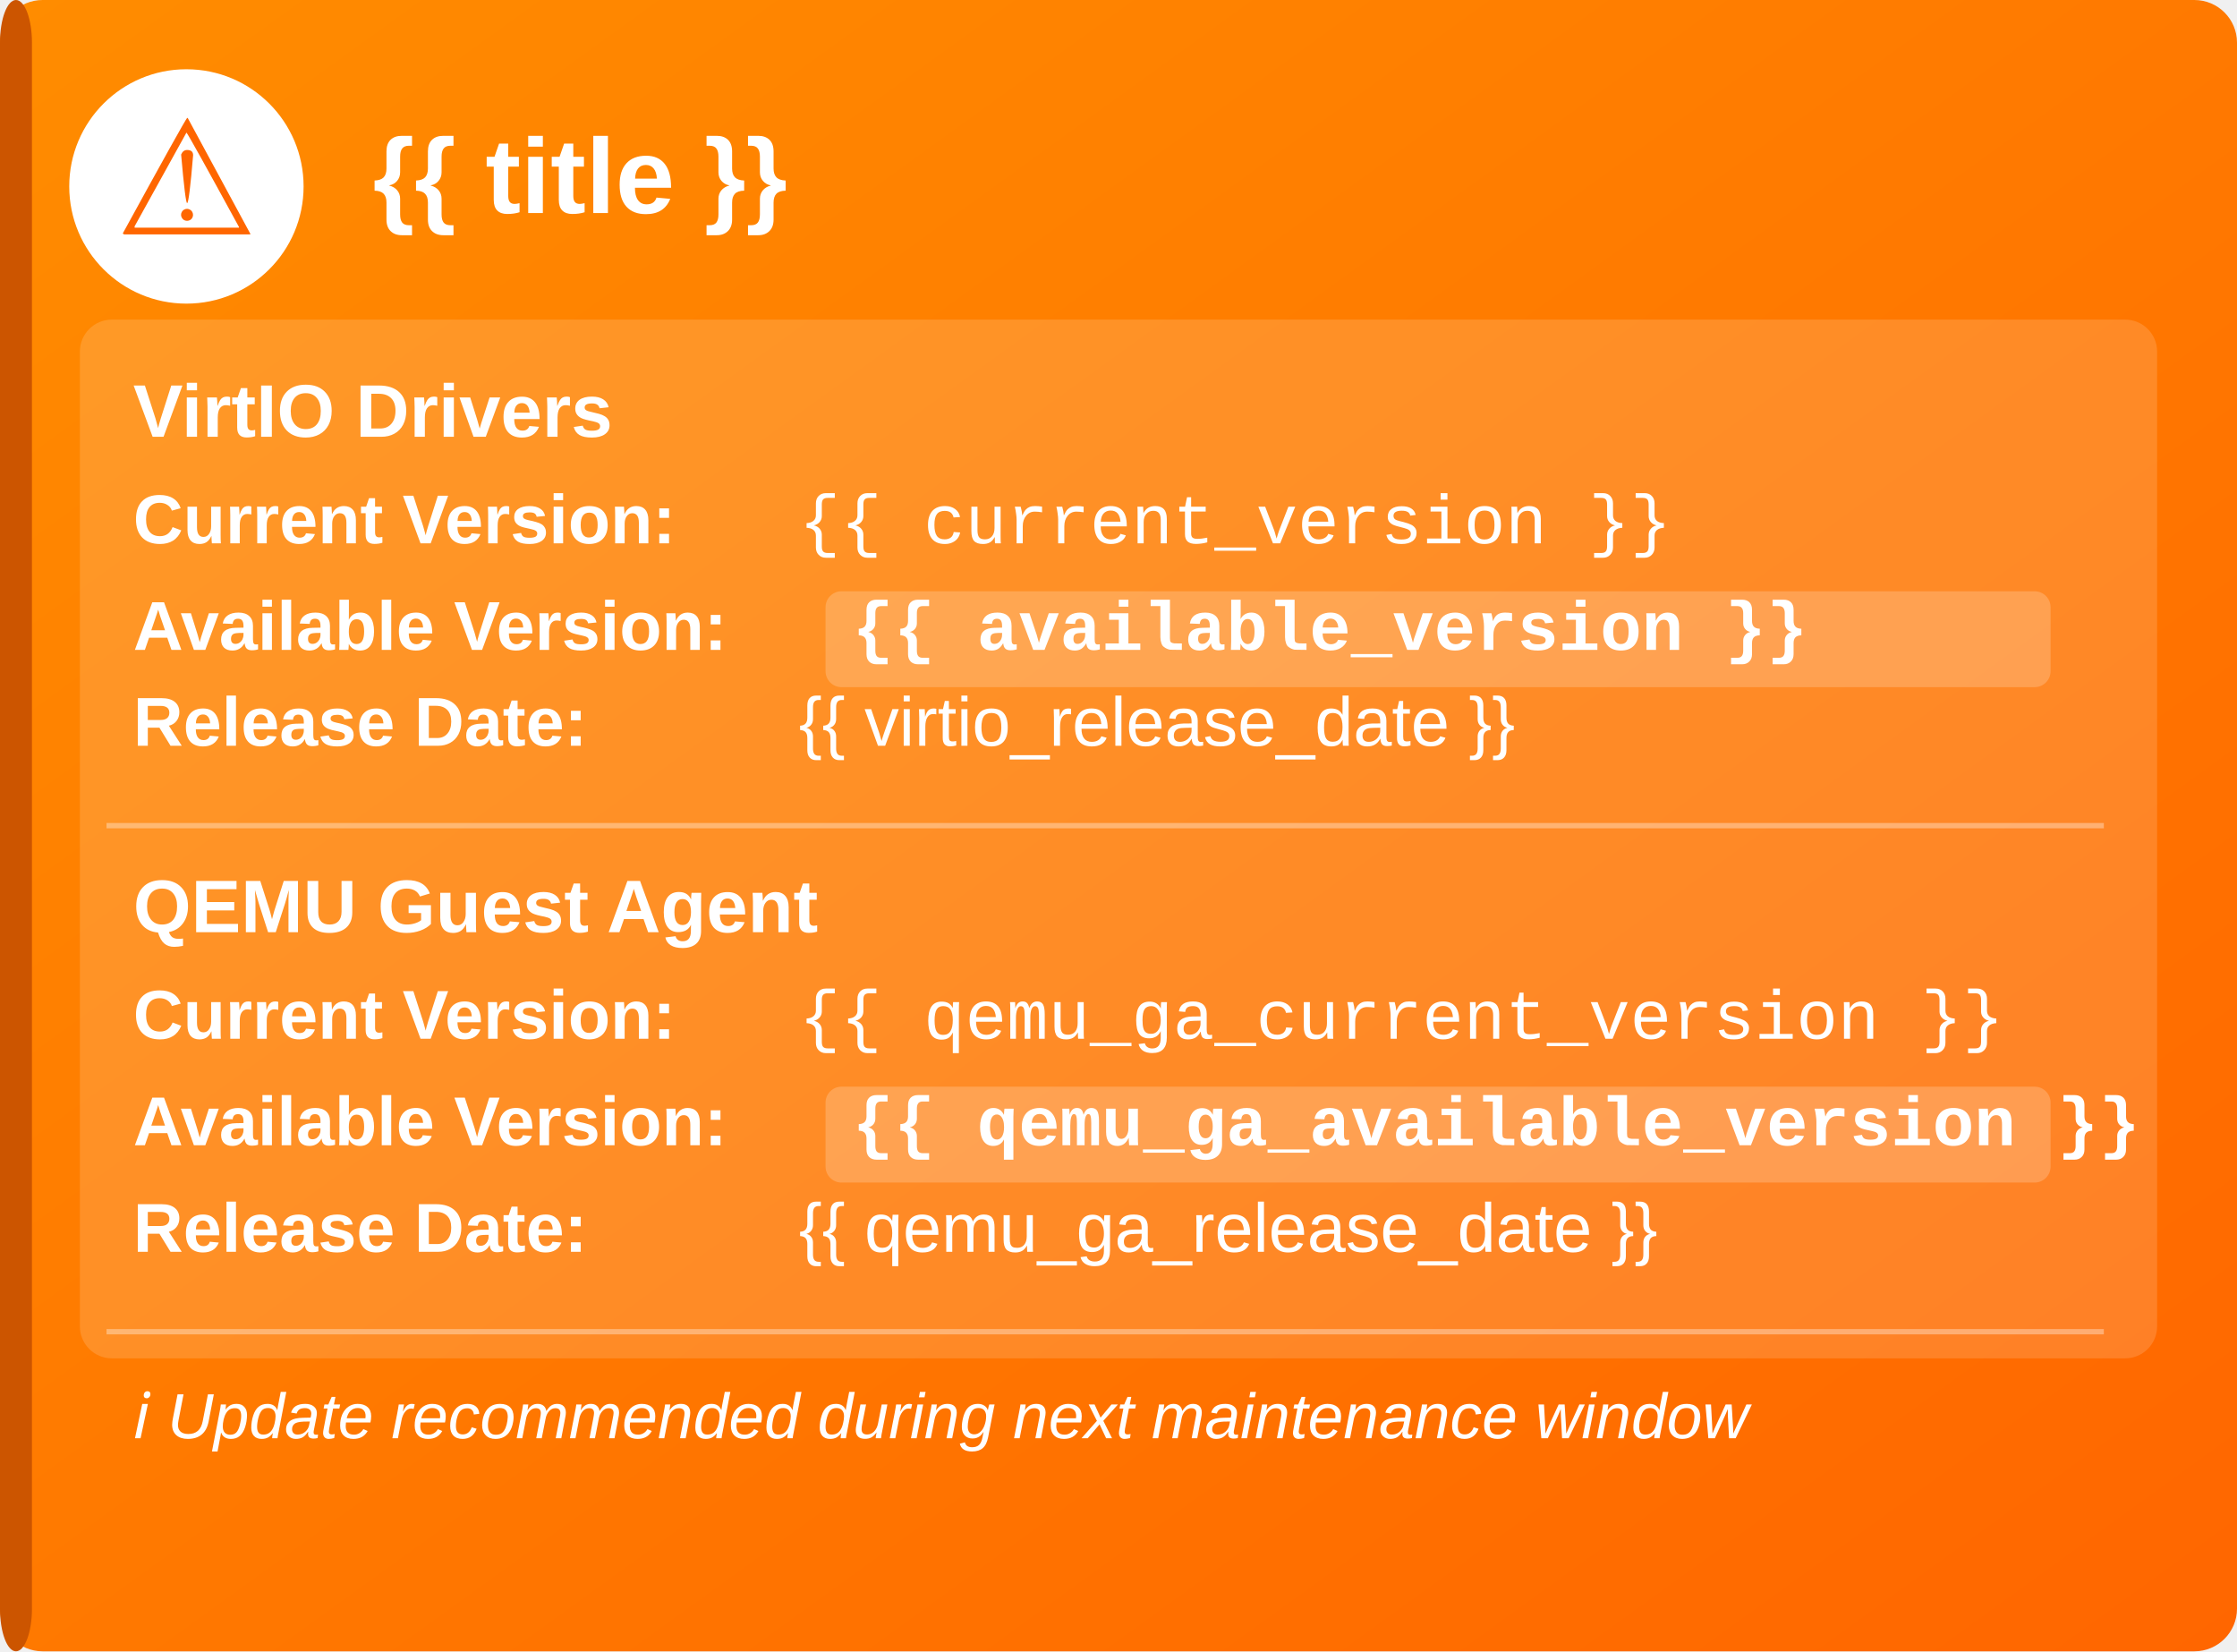
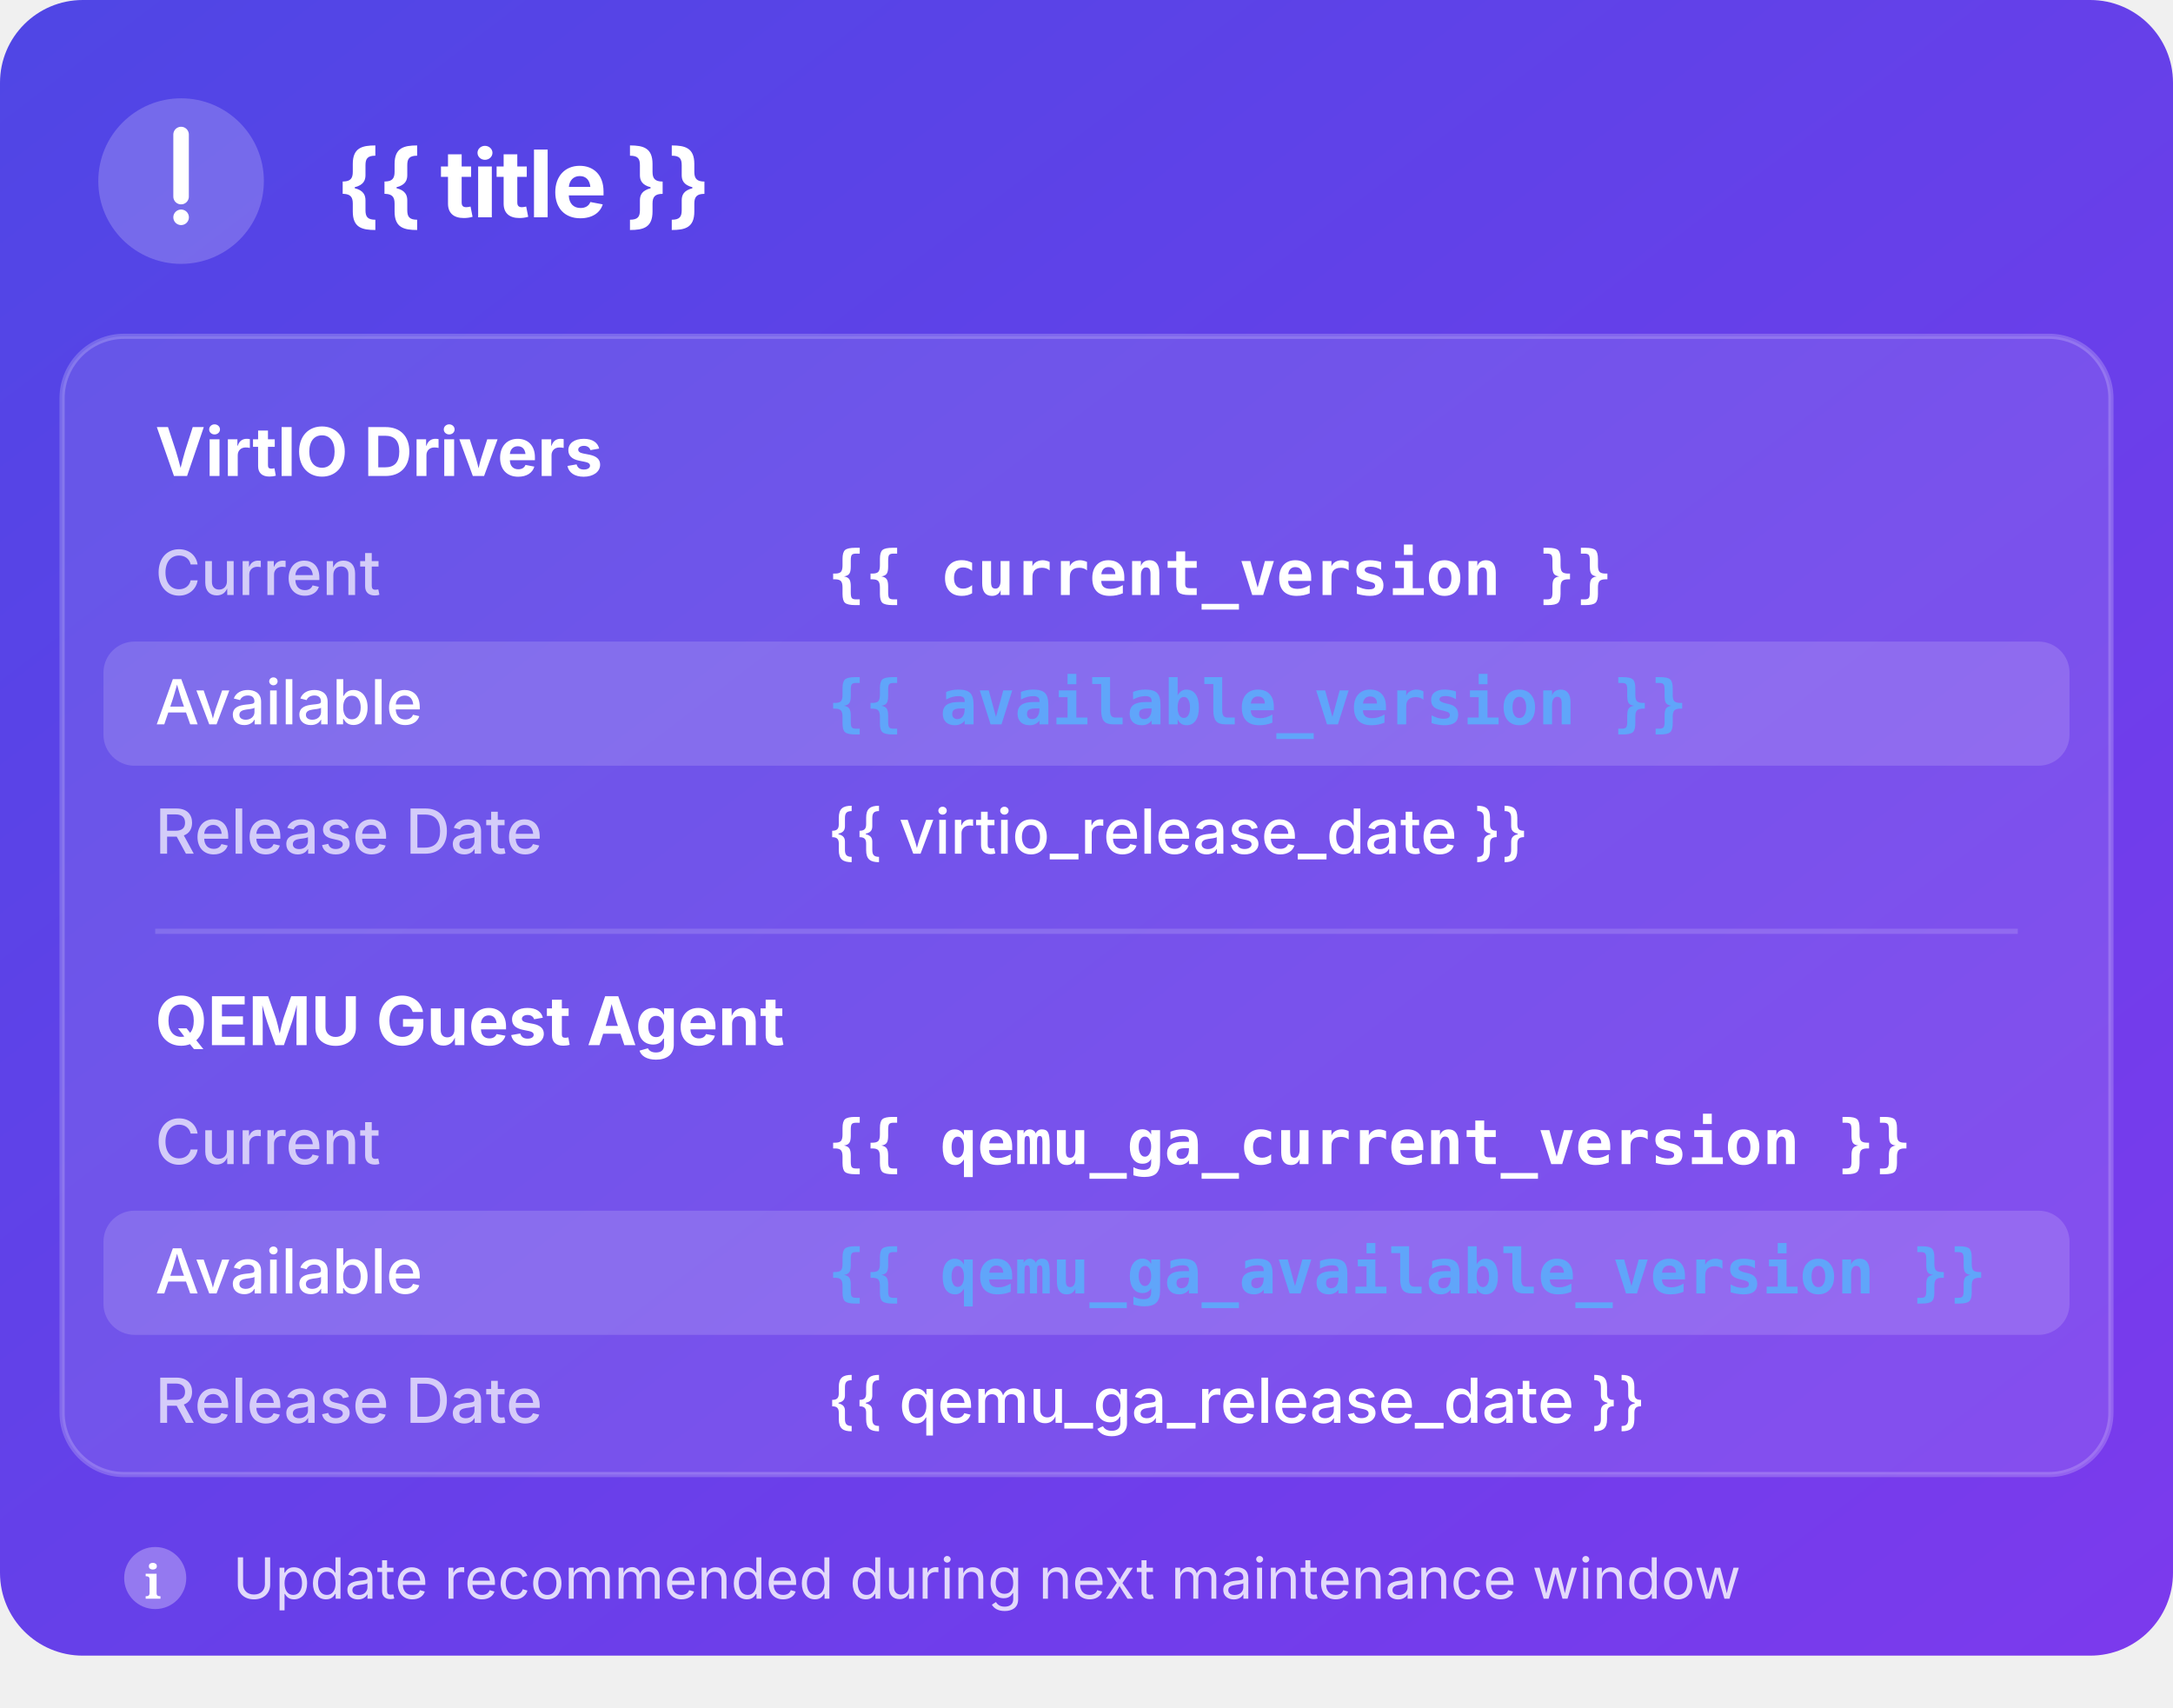
- <svg xmlns="http://www.w3.org/2000/svg" width="420" height="310">
+ <svg xmlns="http://www.w3.org/2000/svg" width="420" height="330" viewBox="0 0 420 330">
  <defs>
-     <linearGradient id="grad" x1="0%" y1="0%" x2="100%" y2="100%">
-       <stop offset="0%" style="stop-color:#ff8c00;stop-opacity:1" />
-       <stop offset="100%" style="stop-color:#ff6600;stop-opacity:1" />
+     <linearGradient id="bg-grad" x1="0%" y1="0%" x2="100%" y2="100%">
+       <stop offset="0%" style="stop-color:#4f46e5;stop-opacity:1" />
+       <stop offset="100%" style="stop-color:#7c3aed;stop-opacity:1" />
    </linearGradient>
+     <filter id="shadow" x="-10%" y="-10%" width="120%" height="120%">
+       <feDropShadow dx="0" dy="4" stdDeviation="8" flood-opacity="0.2" />
+     </filter>
  </defs>
-   <rect width="420" height="310" fill="url(#grad)" rx="8" />
-   <rect x="0" y="0" width="6" height="310" fill="#cc5500" rx="8" />
-   <circle cx="35" cy="35" r="22" fill="#ffffff" />
-   <text x="35" y="44" font-family="Arial" font-size="30" fill="#ff6600" text-anchor="middle" font-weight="bold">⚠</text>
-   <text x="70" y="40" font-family="Arial, sans-serif" font-size="20" font-weight="600" fill="#ffffff">
+   <rect width="420" height="320" fill="url(#bg-grad)" rx="16" />
+   <circle cx="35" cy="35" r="16" fill="white" fill-opacity="0.2" />
+   <path d="M35 26v12M35 42h.01" stroke="white" stroke-width="3" stroke-linecap="round" fill="none" />
+   <text x="65" y="42" font-family="Inter, system-ui, sans-serif" font-size="18" font-weight="700" fill="white" letter-spacing="-0.02em">
    {{ title }}
  </text>
-   <rect x="15" y="60" width="390" height="195" fill="rgba(255,255,255,0.15)" rx="6" />
-   <text x="25" y="82" font-family="Arial" font-size="14" fill="#ffffff" font-weight="bold">VirtIO Drivers</text>
-   <text x="25" y="175" font-family="Arial" font-size="14" fill="#ffffff" font-weight="bold">QEMU Guest Agent</text>
-   <text x="25" y="102" font-family="Arial" font-size="13" fill="#ffffff" font-weight="bold">Current Version:</text>
-   <text x="150" y="102" font-family="Courier New, monospace" font-size="13" fill="#ffffff">
-     {{ current_version }}
-   </text>
-   <text x="25" y="122" font-family="Arial" font-size="13" fill="#ffffff" font-weight="bold">Available Version:</text>
-   <rect x="155" y="111" width="230" height="18" fill="rgba(255,255,255,0.2)" rx="3" />
-   <text x="160" y="122" font-family="Courier New, monospace" font-size="13" fill="#ffffff" font-weight="bold">
-     {{ available_version }}
-   </text>
-   <text x="25" y="140" font-family="Arial" font-size="13" fill="#ffffff" font-weight="bold">Release Date:</text>
-   <text x="150" y="140" font-family="Arial" font-size="13" fill="#ffffff">
-     {{ virtio_release_date }}
-   </text>
-   <line x1="20" y1="155" x2="395" y2="155" stroke="rgba(255,255,255,0.35)" stroke-width="1" />
-   <text x="25" y="195" font-family="Arial" font-size="13" fill="#ffffff" font-weight="bold">Current Version:</text>
-   <text x="150" y="195" font-family="Courier New, monospace" font-size="13" fill="#ffffff">
-     {{ qemu_ga_current_version }}
-   </text>
-   <text x="25" y="215" font-family="Arial" font-size="13" fill="#ffffff" font-weight="bold">Available Version:</text>
-   <rect x="155" y="204" width="230" height="18" fill="rgba(255,255,255,0.2)" rx="3" />
-   <text x="160" y="215" font-family="Courier New, monospace" font-size="13" fill="#ffffff" font-weight="bold">
-     {{ qemu_ga_available_version }}
-   </text>
-   <text x="25" y="235" font-family="Arial" font-size="13" fill="#ffffff" font-weight="bold">Release Date:</text>
-   <text x="150" y="235" font-family="Arial" font-size="13" fill="#ffffff">
-     {{ qemu_ga_release_date }}
-   </text>
-   <line x1="20" y1="250" x2="395" y2="250" stroke="rgba(255,255,255,0.35)" stroke-width="1" />
-   <text x="25" y="270" font-family="Arial" font-size="12" fill="#ffffff" font-style="italic">
-     ℹ️ Update recommended during next maintenance window
-   </text>
+   <rect x="12" y="65" width="396" height="220" fill="white" fill-opacity="0.1" rx="12" stroke="white" stroke-opacity="0.2" />
+   <g font-family="Inter, system-ui, sans-serif" font-size="12">
+     <text x="30" y="92" fill="white" font-weight="700" font-size="13">VirtIO Drivers</text>
+     <text x="30" y="115" fill="white" fill-opacity="0.7" font-weight="500">Current</text>
+     <text x="160" y="115" fill="white" font-family="ui-monospace, monospace" font-weight="600">{{ current_version }}</text>
+     <rect x="20" y="124" width="380" height="24" fill="white" fill-opacity="0.15" rx="6" />
+     <text x="30" y="140" fill="white" font-weight="500">Available</text>
+     <text x="160" y="140" fill="#60a5fa" font-family="ui-monospace, monospace" font-weight="700">{{ available_version }}</text>
+     <text x="30" y="165" fill="white" fill-opacity="0.7" font-weight="500">Release Date</text>
+     <text x="160" y="165" fill="white" font-weight="500">{{ virtio_release_date }}</text>
+     <line x1="30" y1="180" x2="390" y2="180" stroke="white" stroke-opacity="0.15" stroke-width="1" />
+     <text x="30" y="202" fill="white" font-weight="700" font-size="13">QEMU Guest Agent</text>
+     <text x="30" y="225" fill="white" fill-opacity="0.7" font-weight="500">Current</text>
+     <text x="160" y="225" fill="white" font-family="ui-monospace, monospace" font-weight="600">{{ qemu_ga_current_version }}</text>
+     <rect x="20" y="234" width="380" height="24" fill="white" fill-opacity="0.15" rx="6" />
+     <text x="30" y="250" fill="white" font-weight="500">Available</text>
+     <text x="160" y="250" fill="#60a5fa" font-family="ui-monospace, monospace" font-weight="700">{{ qemu_ga_available_version }}</text>
+     <text x="30" y="275" fill="white" fill-opacity="0.7" font-weight="500">Release Date</text>
+     <text x="160" y="275" fill="white" font-weight="500">{{ qemu_ga_release_date }}</text>
+   </g>
+   <g transform="translate(0, 20)">
+     <circle cx="30" cy="285" r="6" fill="white" fill-opacity="0.3" />
+     <text x="28" y="289" font-family="serif" font-size="9" fill="white" font-weight="bold">i</text>
+     <text x="45" y="289" font-family="Inter, system-ui, sans-serif" font-size="11" fill="white" fill-opacity="0.8">
+         Update recommended during next maintenance window
+       </text>
+   </g>
</svg>
